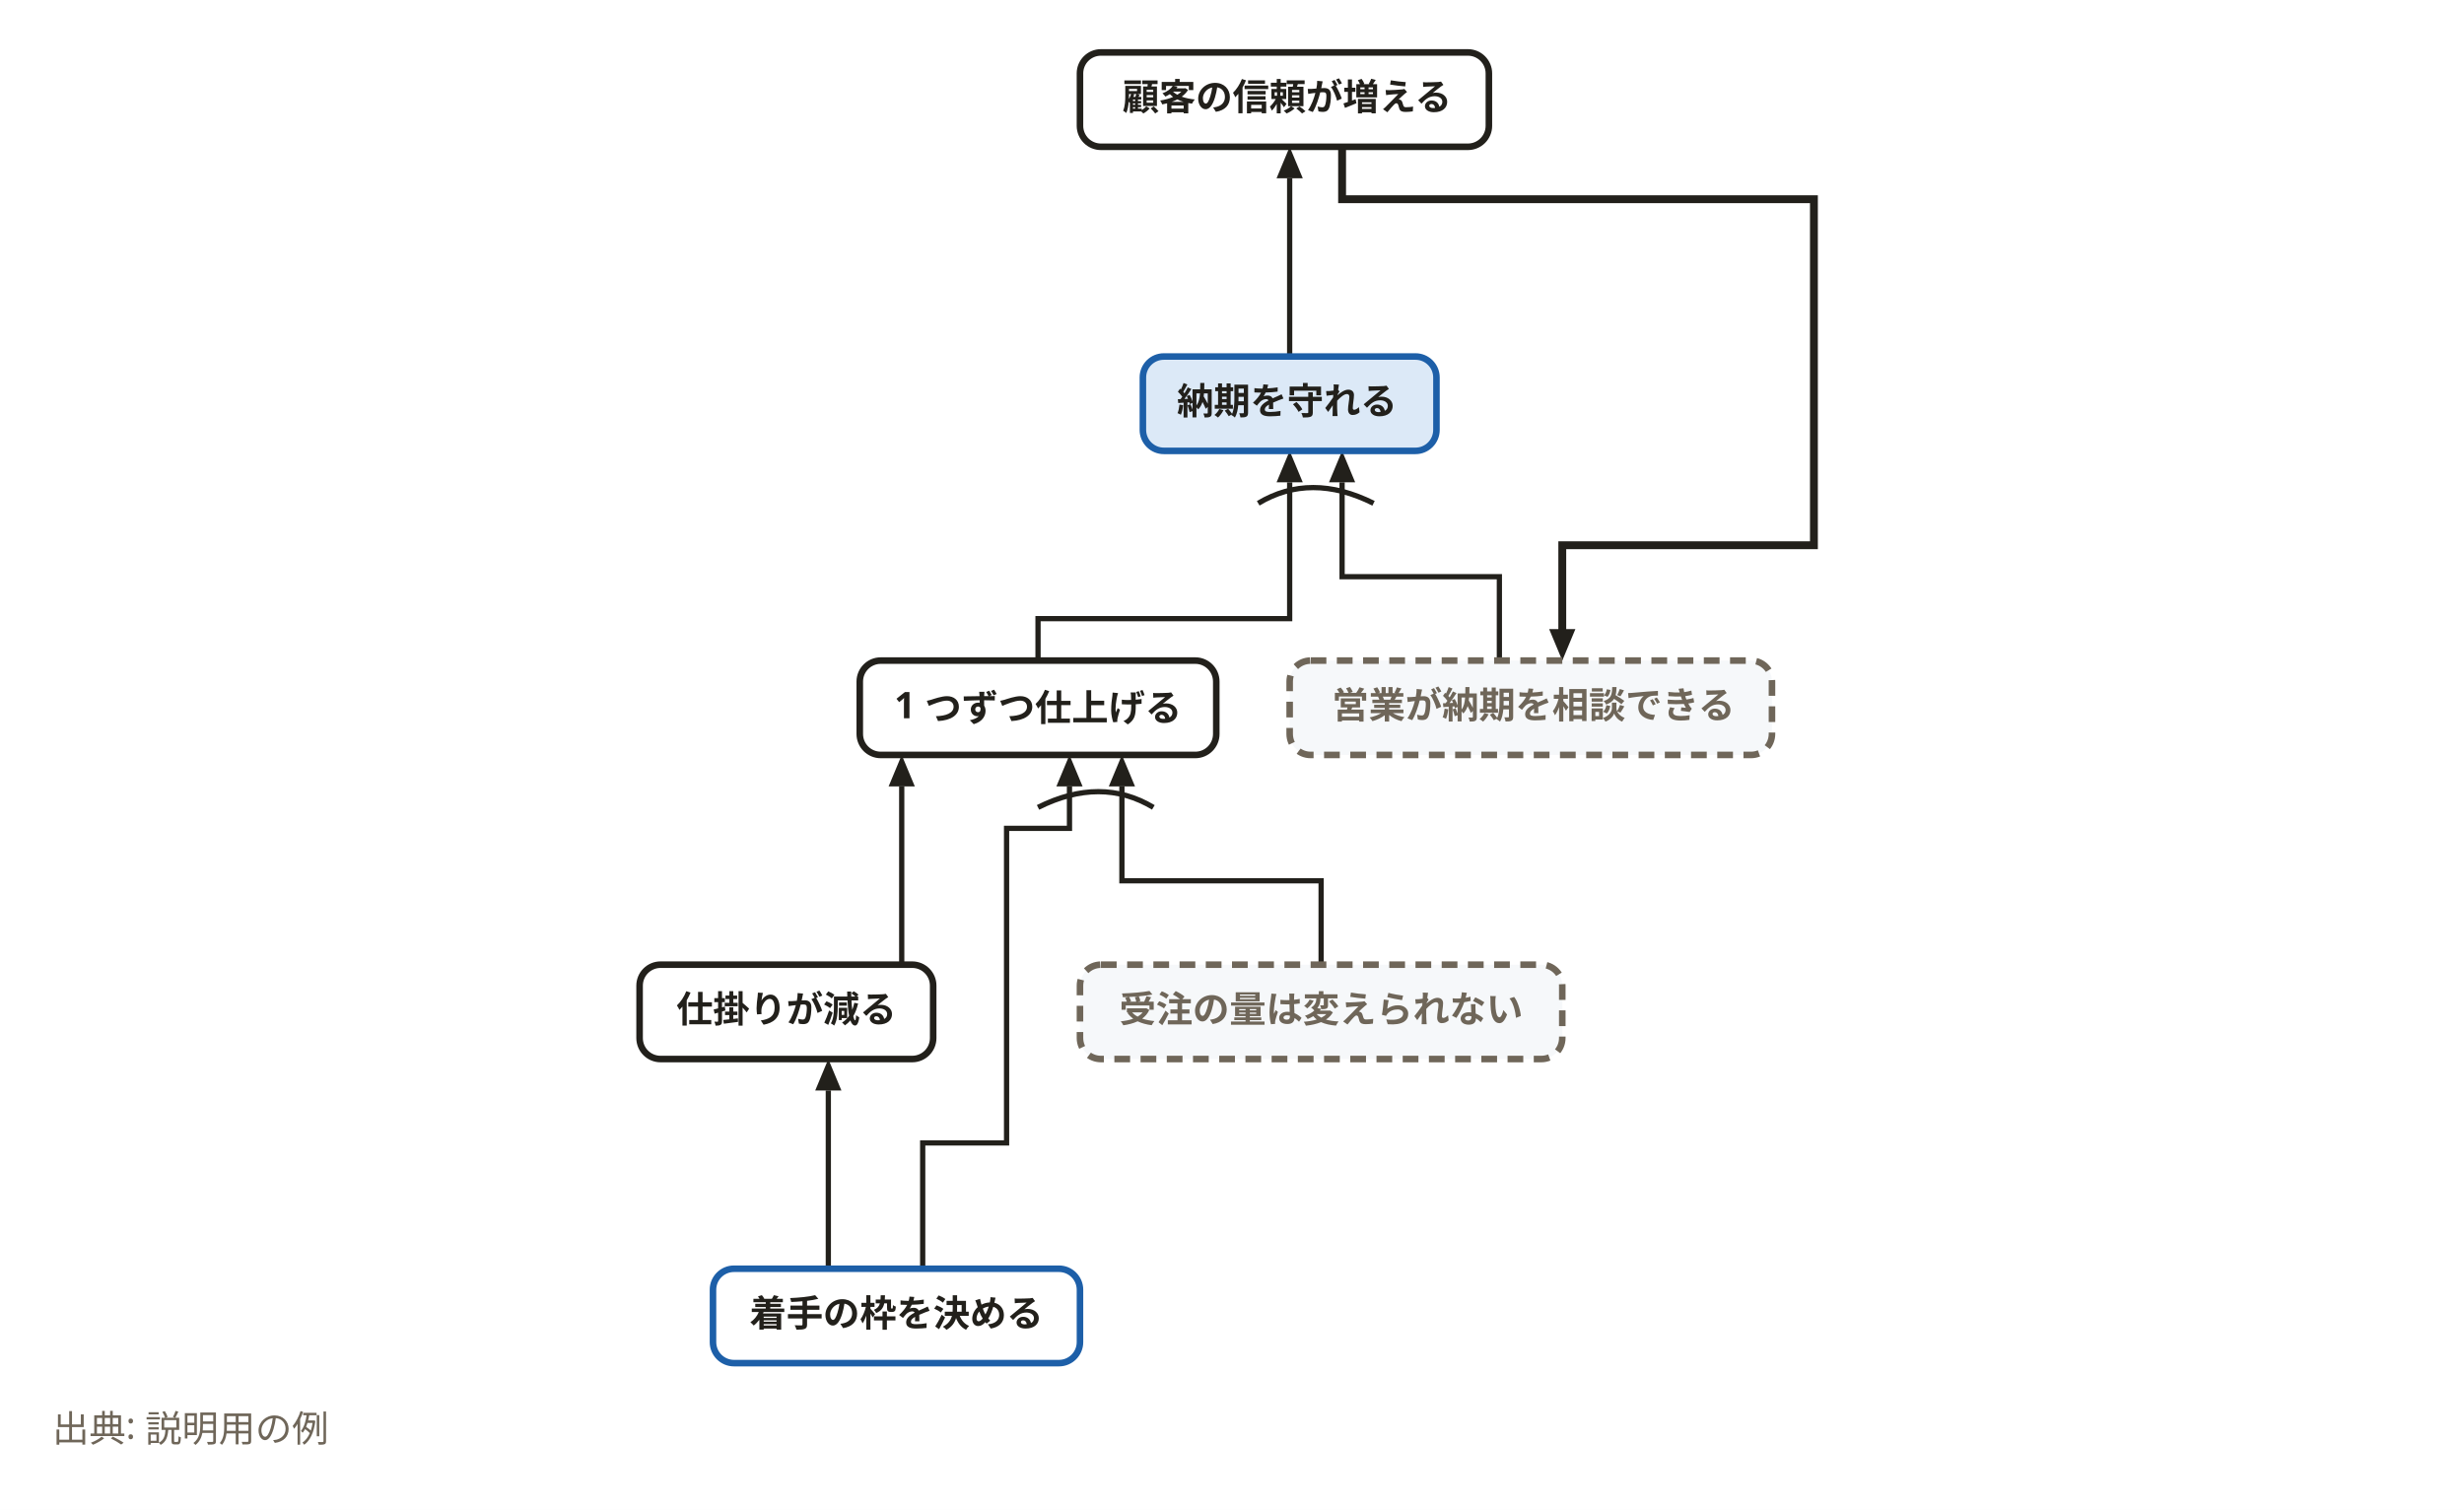
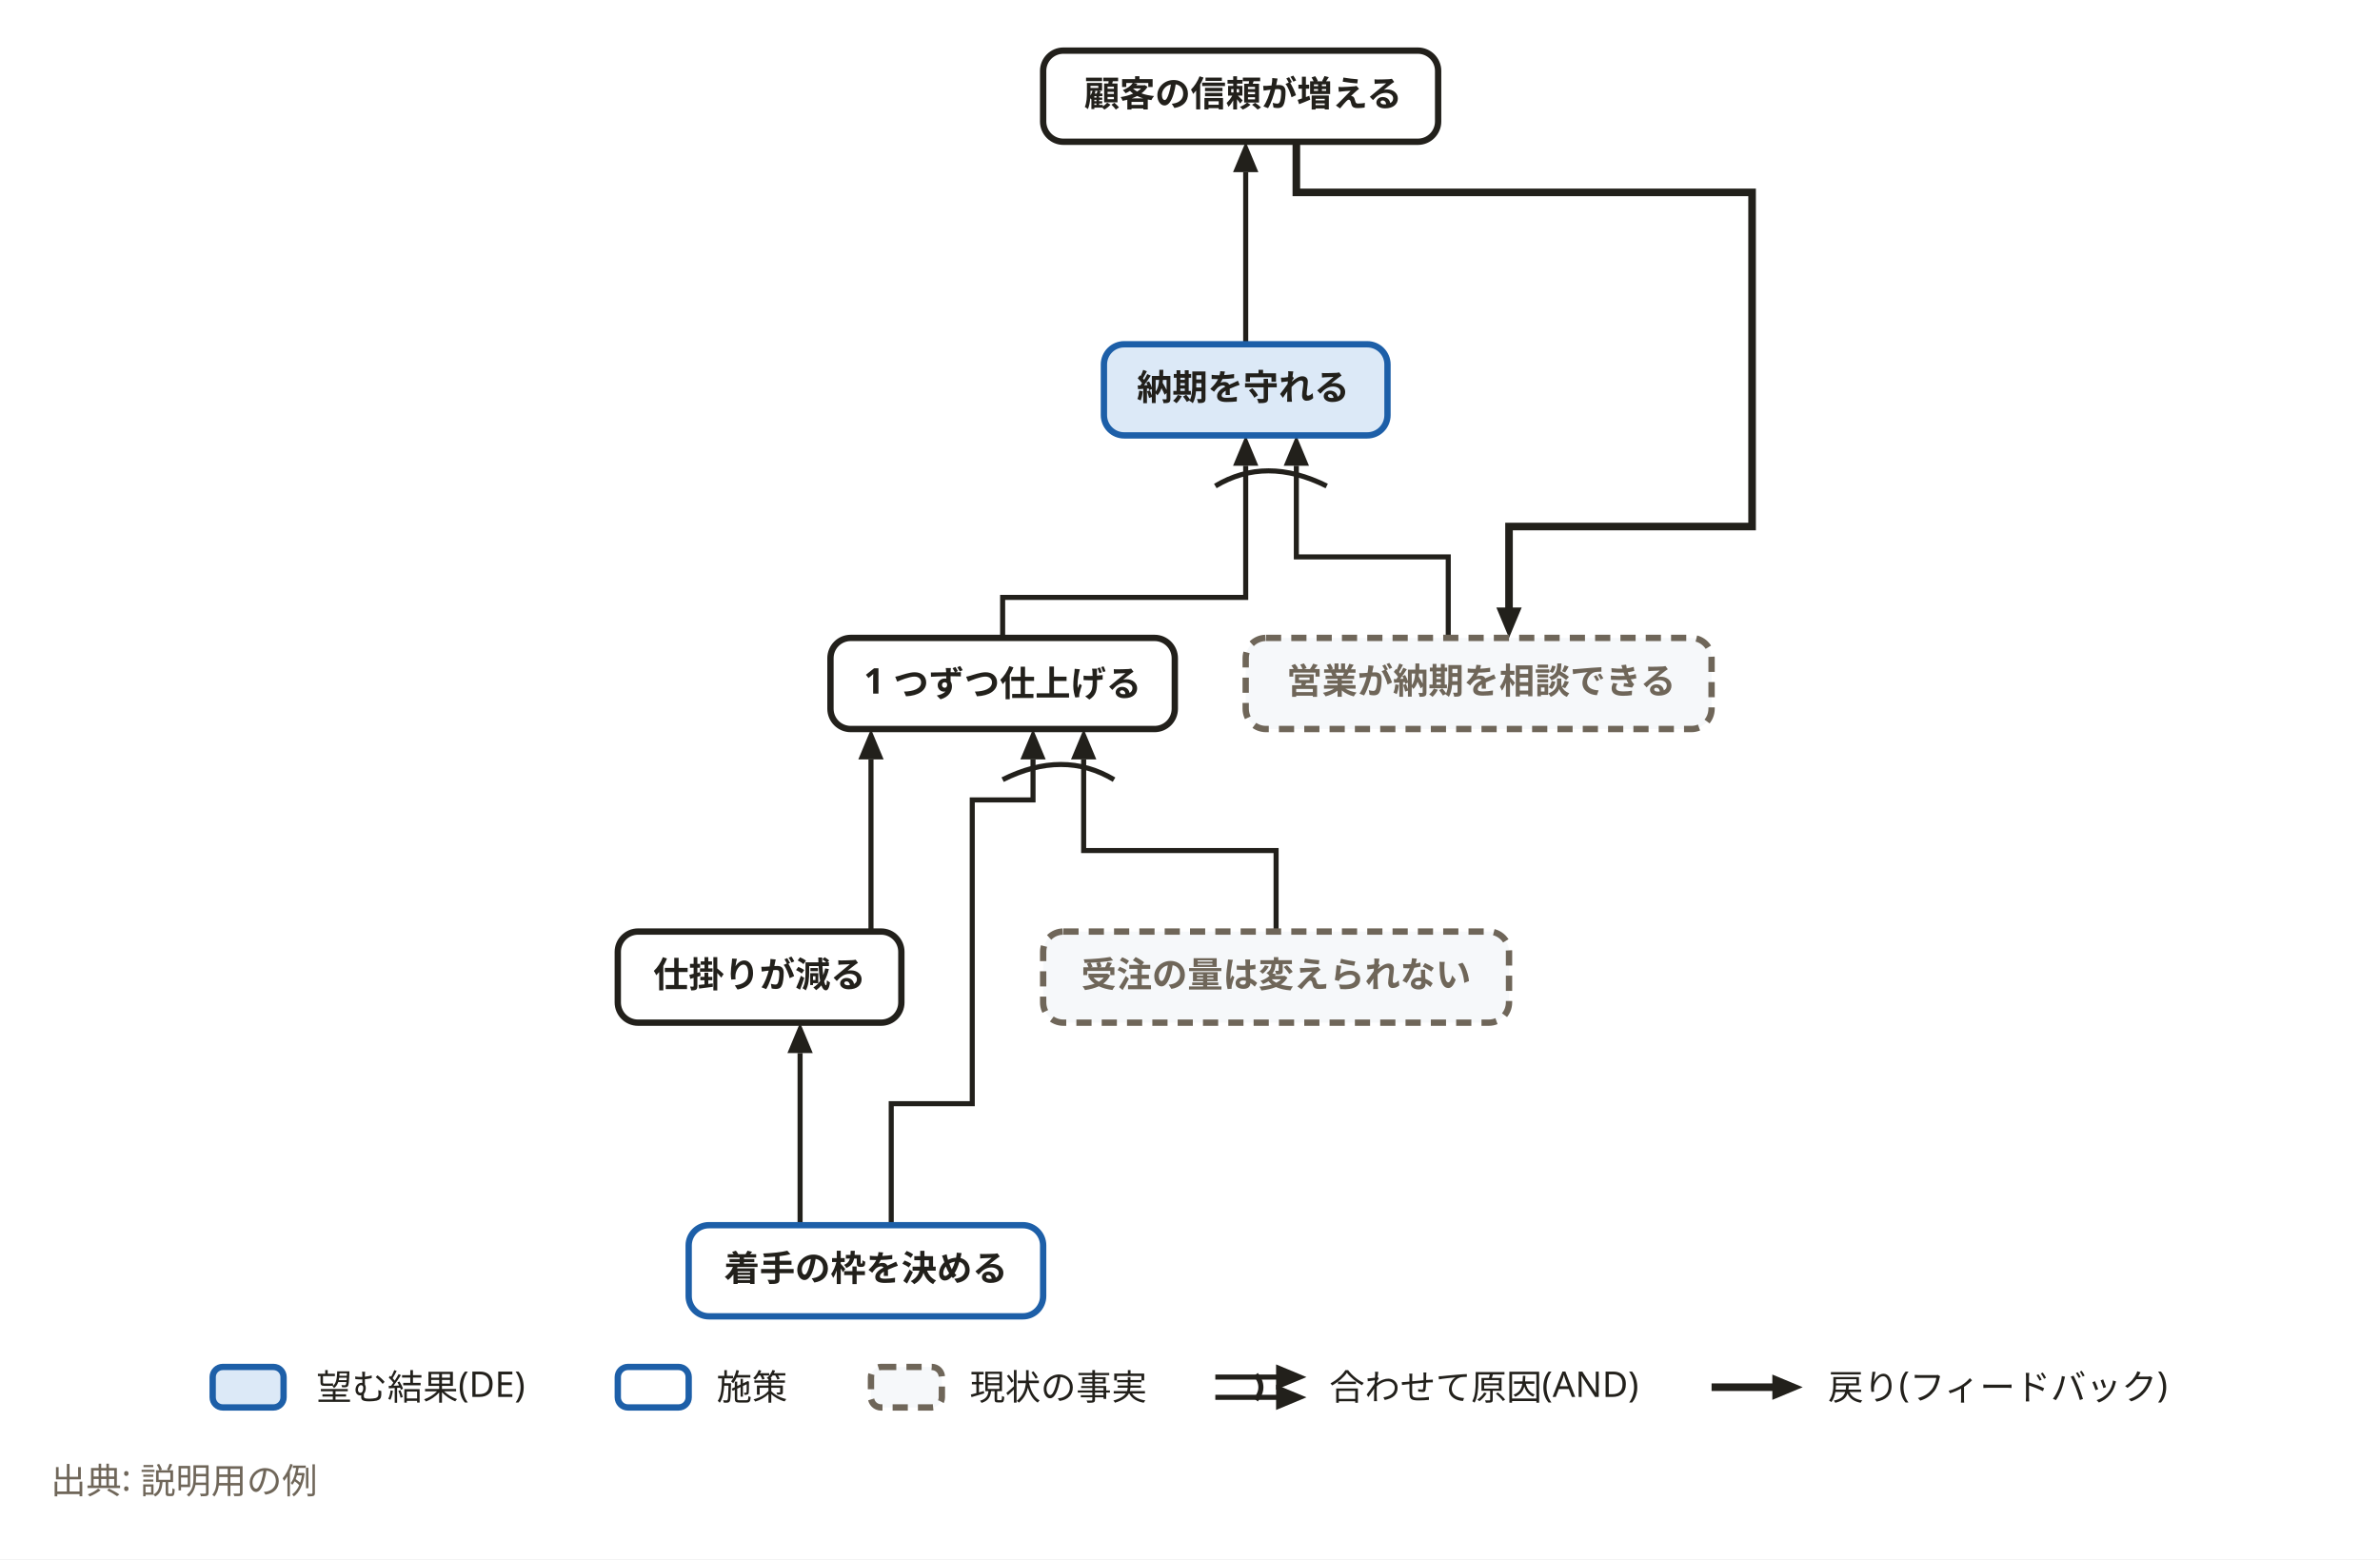
- <svg xmlns="http://www.w3.org/2000/svg" width="940" height="576" viewBox="0 0 940 576" role="img" aria-labelledby="svg-title">
+ <svg xmlns="http://www.w3.org/2000/svg" width="940" height="616" viewBox="0 0 940 616" role="img" aria-labelledby="svg-title">
  <style>
    text { font-family: 'Hiragino Sans','Hiragino Kaku Gothic ProN','Yu Gothic','YuGothic',Meiryo,'Noto Sans JP',sans-serif; }
    .emoji { font-family: 'Noto Color Emoji','Segoe UI Emoji',sans-serif; }
  </style>
-   <rect x="0" y="0" width="940" height="576" fill="#ffffff" />
+   <rect x="0" y="0" width="940" height="616" fill="#ffffff" />
  <path d="M316,484 L316,416" fill="none" stroke="#22201b" stroke-width="2" />
  <path d="M316,404 L321,416 L311,416 z" fill="#22201b" />
  <path d="M344,368 L344,300" fill="none" stroke="#22201b" stroke-width="2" />
  <path d="M344,288 L349,300 L339,300 z" fill="#22201b" />
  <path d="M396,252 L396,236 L492,236 L492,184" fill="none" stroke="#22201b" stroke-width="2" />
  <path d="M492,172 L497,184 L487,184 z" fill="#22201b" />
  <path d="M572,252 L572,220 L512,220 L512,184" fill="none" stroke="#22201b" stroke-width="2" />
  <path d="M512,172 L517,184 L507,184 z" fill="#22201b" />
  <path d="M504,368 L504,336 L428,336 L428,300" fill="none" stroke="#22201b" stroke-width="2" />
  <path d="M428,288 L433,300 L423,300 z" fill="#22201b" />
  <path d="M352,484 L352,436 L384,436 L384,316 L408,316 L408,300" fill="none" stroke="#22201b" stroke-width="2" />
  <path d="M408,288 L413,300 L403,300 z" fill="#22201b" />
  <path d="M492,136 L492,68" fill="none" stroke="#22201b" stroke-width="2" />
  <path d="M492,56 L497,68 L487,68 z" fill="#22201b" />
  <path d="M512,56 L512,76 L692,76 L692,208 L596,208 L596,244" fill="none" stroke="#22201b" stroke-width="3" />
  <path d="M596,252 L591,240 L601,240 z" fill="#22201b" />
  <path d="M480,192 Q500,180 524,192" fill="none" stroke="#22201b" stroke-width="2" />
  <path d="M396,308 Q420,296 440,308" fill="none" stroke="#22201b" stroke-width="2" />
  <rect x="436" y="136" width="112" height="36" rx="8" fill="#dce9f7" stroke="#1d5fa8" stroke-width="2.5" />
  <rect x="412" y="20" width="156" height="36" rx="8" fill="#ffffff" stroke="#22201b" stroke-width="2.5" />
  <rect x="244" y="368" width="112" height="36" rx="8" fill="#ffffff" stroke="#22201b" stroke-width="2.5" />
  <rect x="328" y="252" width="136" height="36" rx="8" fill="#ffffff" stroke="#22201b" stroke-width="2.5" />
  <rect x="272" y="484" width="140" height="36" rx="8" fill="#ffffff" stroke="#1d5fa8" stroke-width="2.5" />
  <rect x="412" y="368" width="184" height="36" rx="8" fill="#f6f8fa" stroke="#6f6659" stroke-width="2.5" stroke-dasharray="6,4" />
  <rect x="492" y="252" width="184" height="36" rx="8" fill="#f6f8fa" stroke="#6f6659" stroke-width="2.5" stroke-dasharray="6,4" />
  <text x="491" y="158" text-anchor="middle" font-size="14" font-weight="700" fill="#22201b">納期を守れる</text>
  <text x="491" y="42" text-anchor="middle" font-size="14" font-weight="700" fill="#22201b">顧客の信頼が増える</text>
  <text x="300" y="390" text-anchor="middle" font-size="14" font-weight="700" fill="#22201b">仕掛りが減る</text>
  <text x="396" y="274" text-anchor="middle" font-size="14" font-weight="700" fill="#22201b">1 つずつ仕上げる</text>
  <text x="342" y="506" text-anchor="middle" font-size="14" font-weight="700" fill="#22201b">着手の枠を決める</text>
  <text x="504" y="390" text-anchor="middle" font-size="14" font-weight="700" fill="#6f6659">受注の量は変えられない</text>
  <text x="585" y="274" text-anchor="middle" font-size="14" font-weight="700" fill="#6f6659">営業が納期を相談できる</text>
-   <text x="20" y="550" font-size="14" font-weight="400" fill="#6f6659">出典: 説明用の例</text>
+   <rect x="84" y="540" width="28" height="16" rx="4" fill="#dce9f7" stroke="#1d5fa8" stroke-width="2.5" />
+   <text x="125" y="553" font-size="14" fill="#22201b">望む結果(DE)</text>
+   <rect x="244" y="540" width="28" height="16" rx="4" fill="#ffffff" stroke="#1d5fa8" stroke-width="2.5" />
+   <text x="283" y="553" font-size="14" fill="#22201b">施策</text>
+   <rect x="344" y="540" width="28" height="16" rx="4" fill="#f6f8fa" stroke="#6f6659" stroke-width="2.5" stroke-dasharray="6,4" />
+   <text x="383" y="553" font-size="14" fill="#22201b">現状の事実</text>
+   <path d="M480,544 L508,544" fill="none" stroke="#22201b" stroke-width="2" />
+   <path d="M516,544 L504,549 L504,539 z" fill="#22201b" />
+   <path d="M480,552 L508,552" fill="none" stroke="#22201b" stroke-width="2" />
+   <path d="M516,552 L504,557 L504,547 z" fill="#22201b" />
+   <path d="M496,543 Q500,548 496,553" fill="none" stroke="#22201b" stroke-width="2" />
+   <text x="525" y="553" font-size="14" fill="#22201b">合わせて原因(AND)</text>
+   <path d="M676,548 L704,548" fill="none" stroke="#22201b" stroke-width="3" />
+   <path d="M712,548 L700,553 L700,543 z" fill="#22201b" />
+   <text x="722" y="553" font-size="14" fill="#22201b">戻り(フィードバック)</text>
+   <text x="20" y="590" font-size="14" font-weight="400" fill="#6f6659">出典: 説明用の例</text>
</svg>
